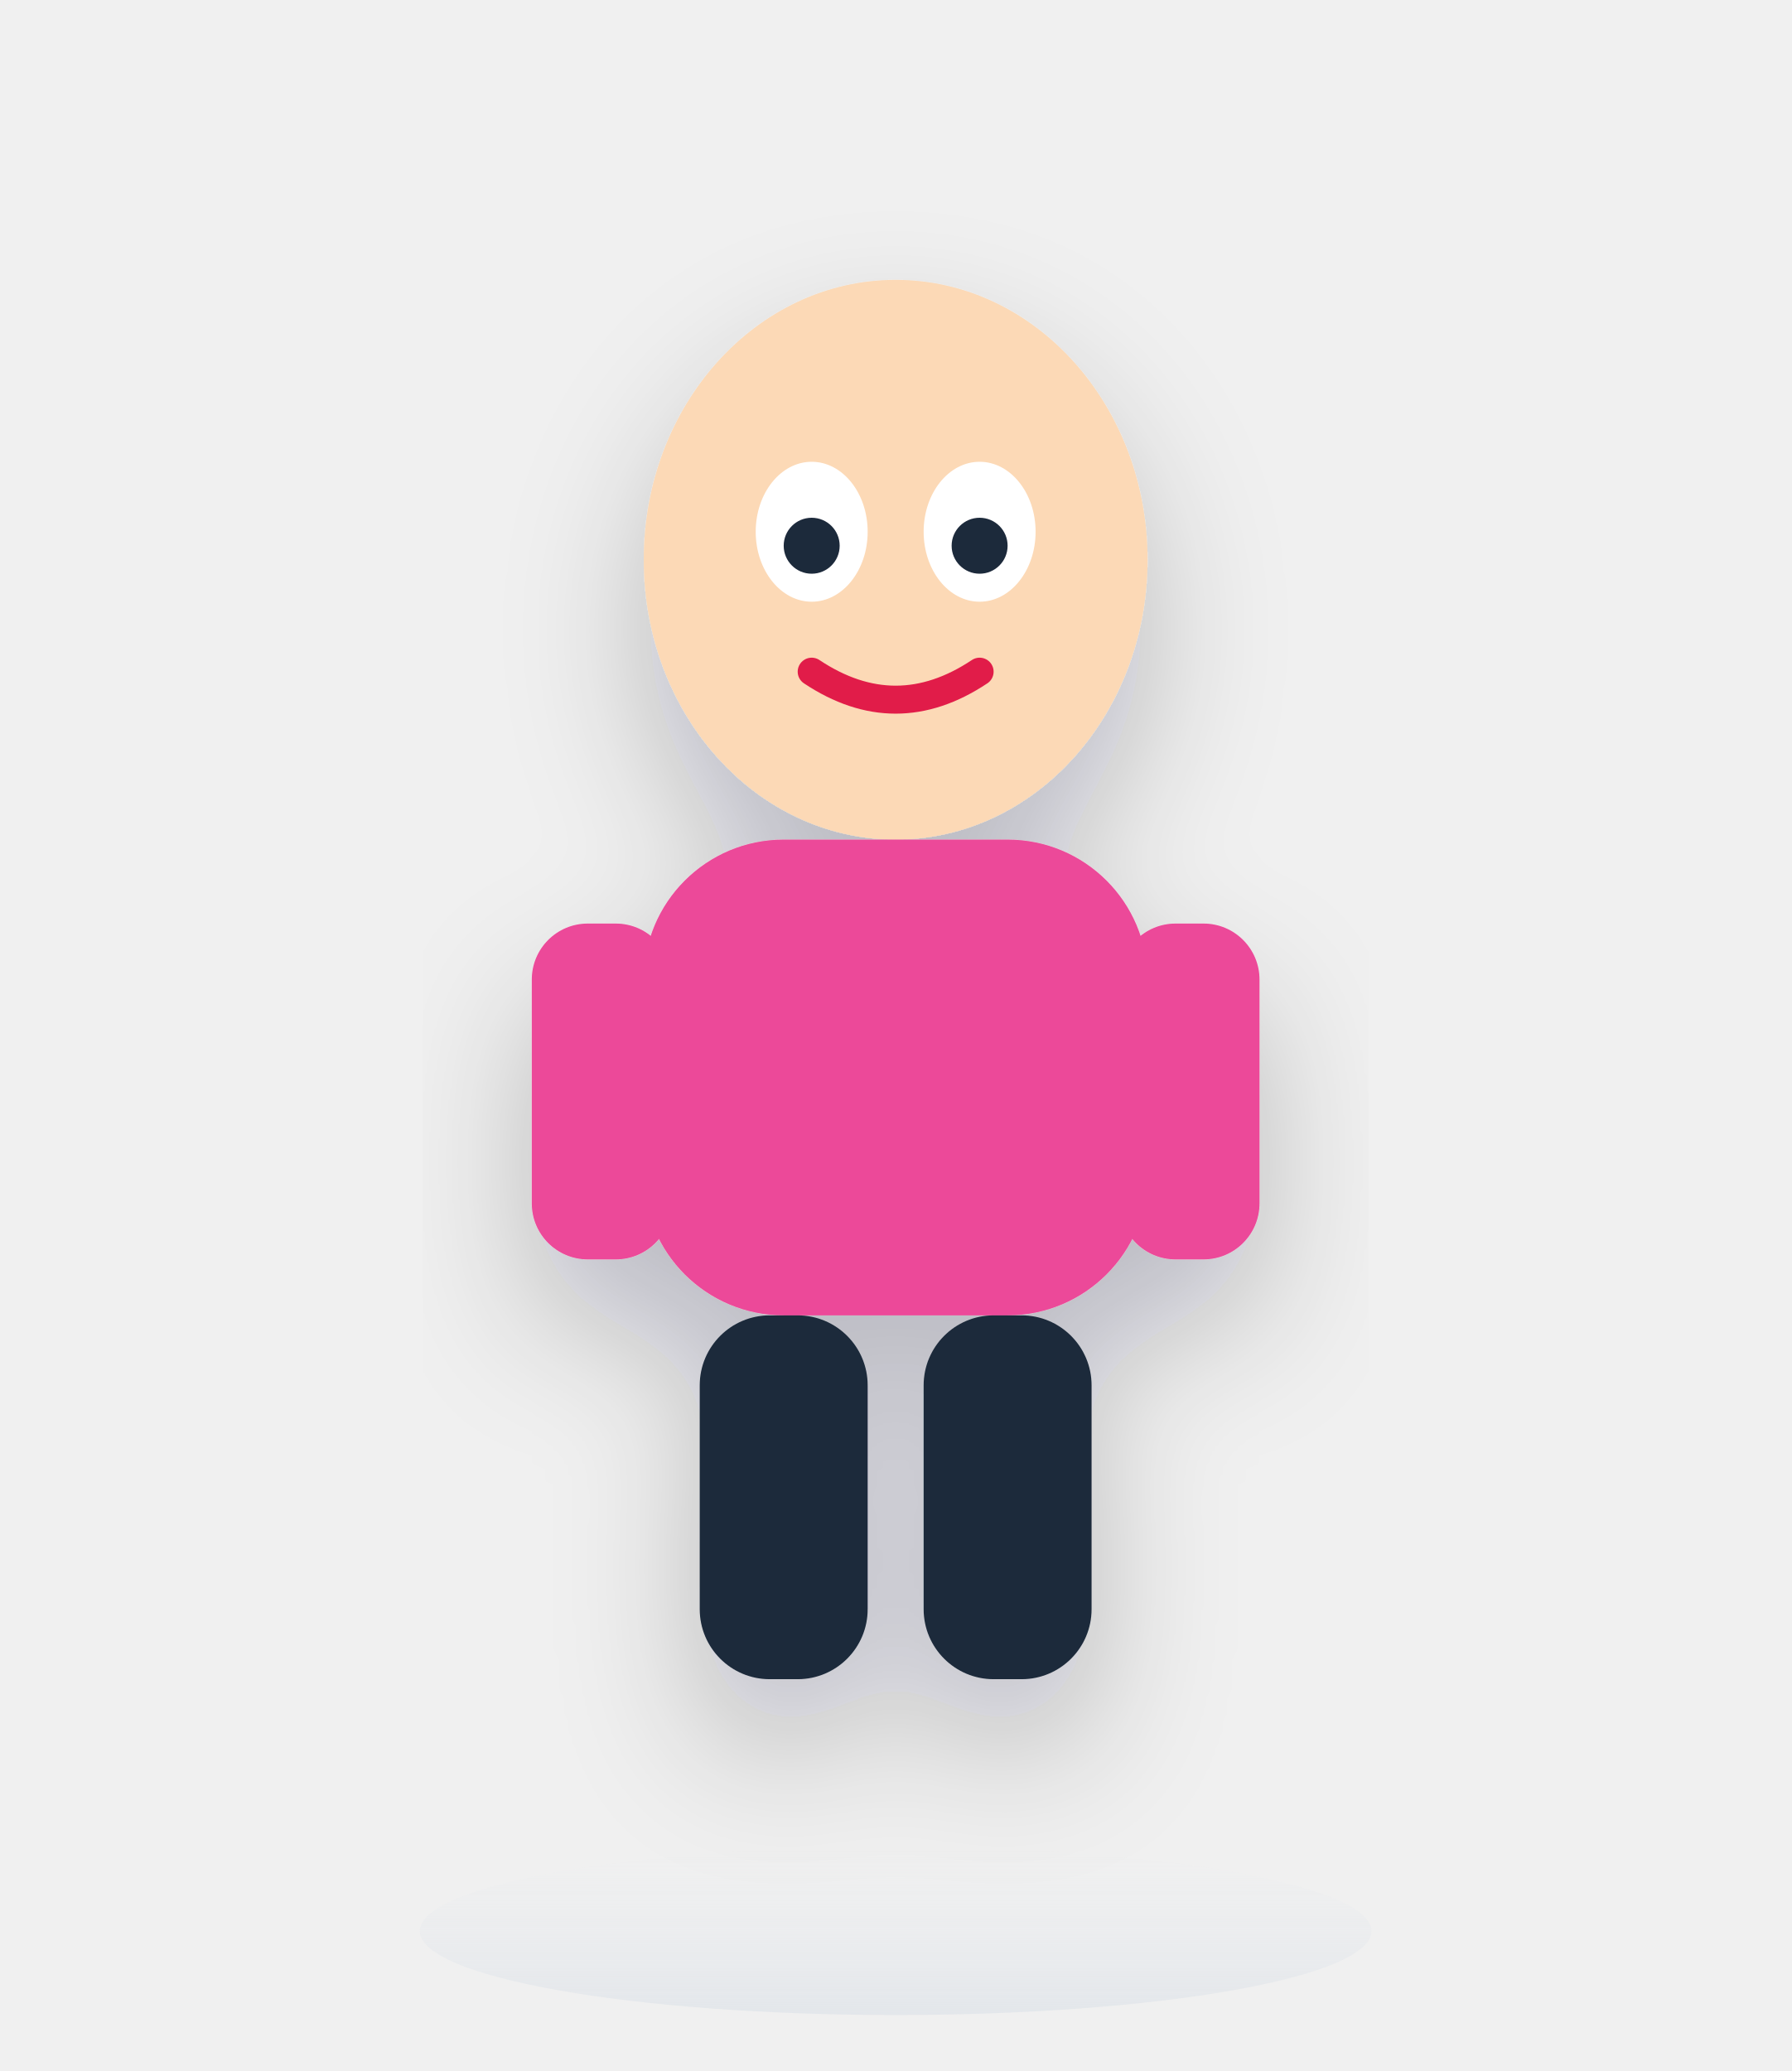
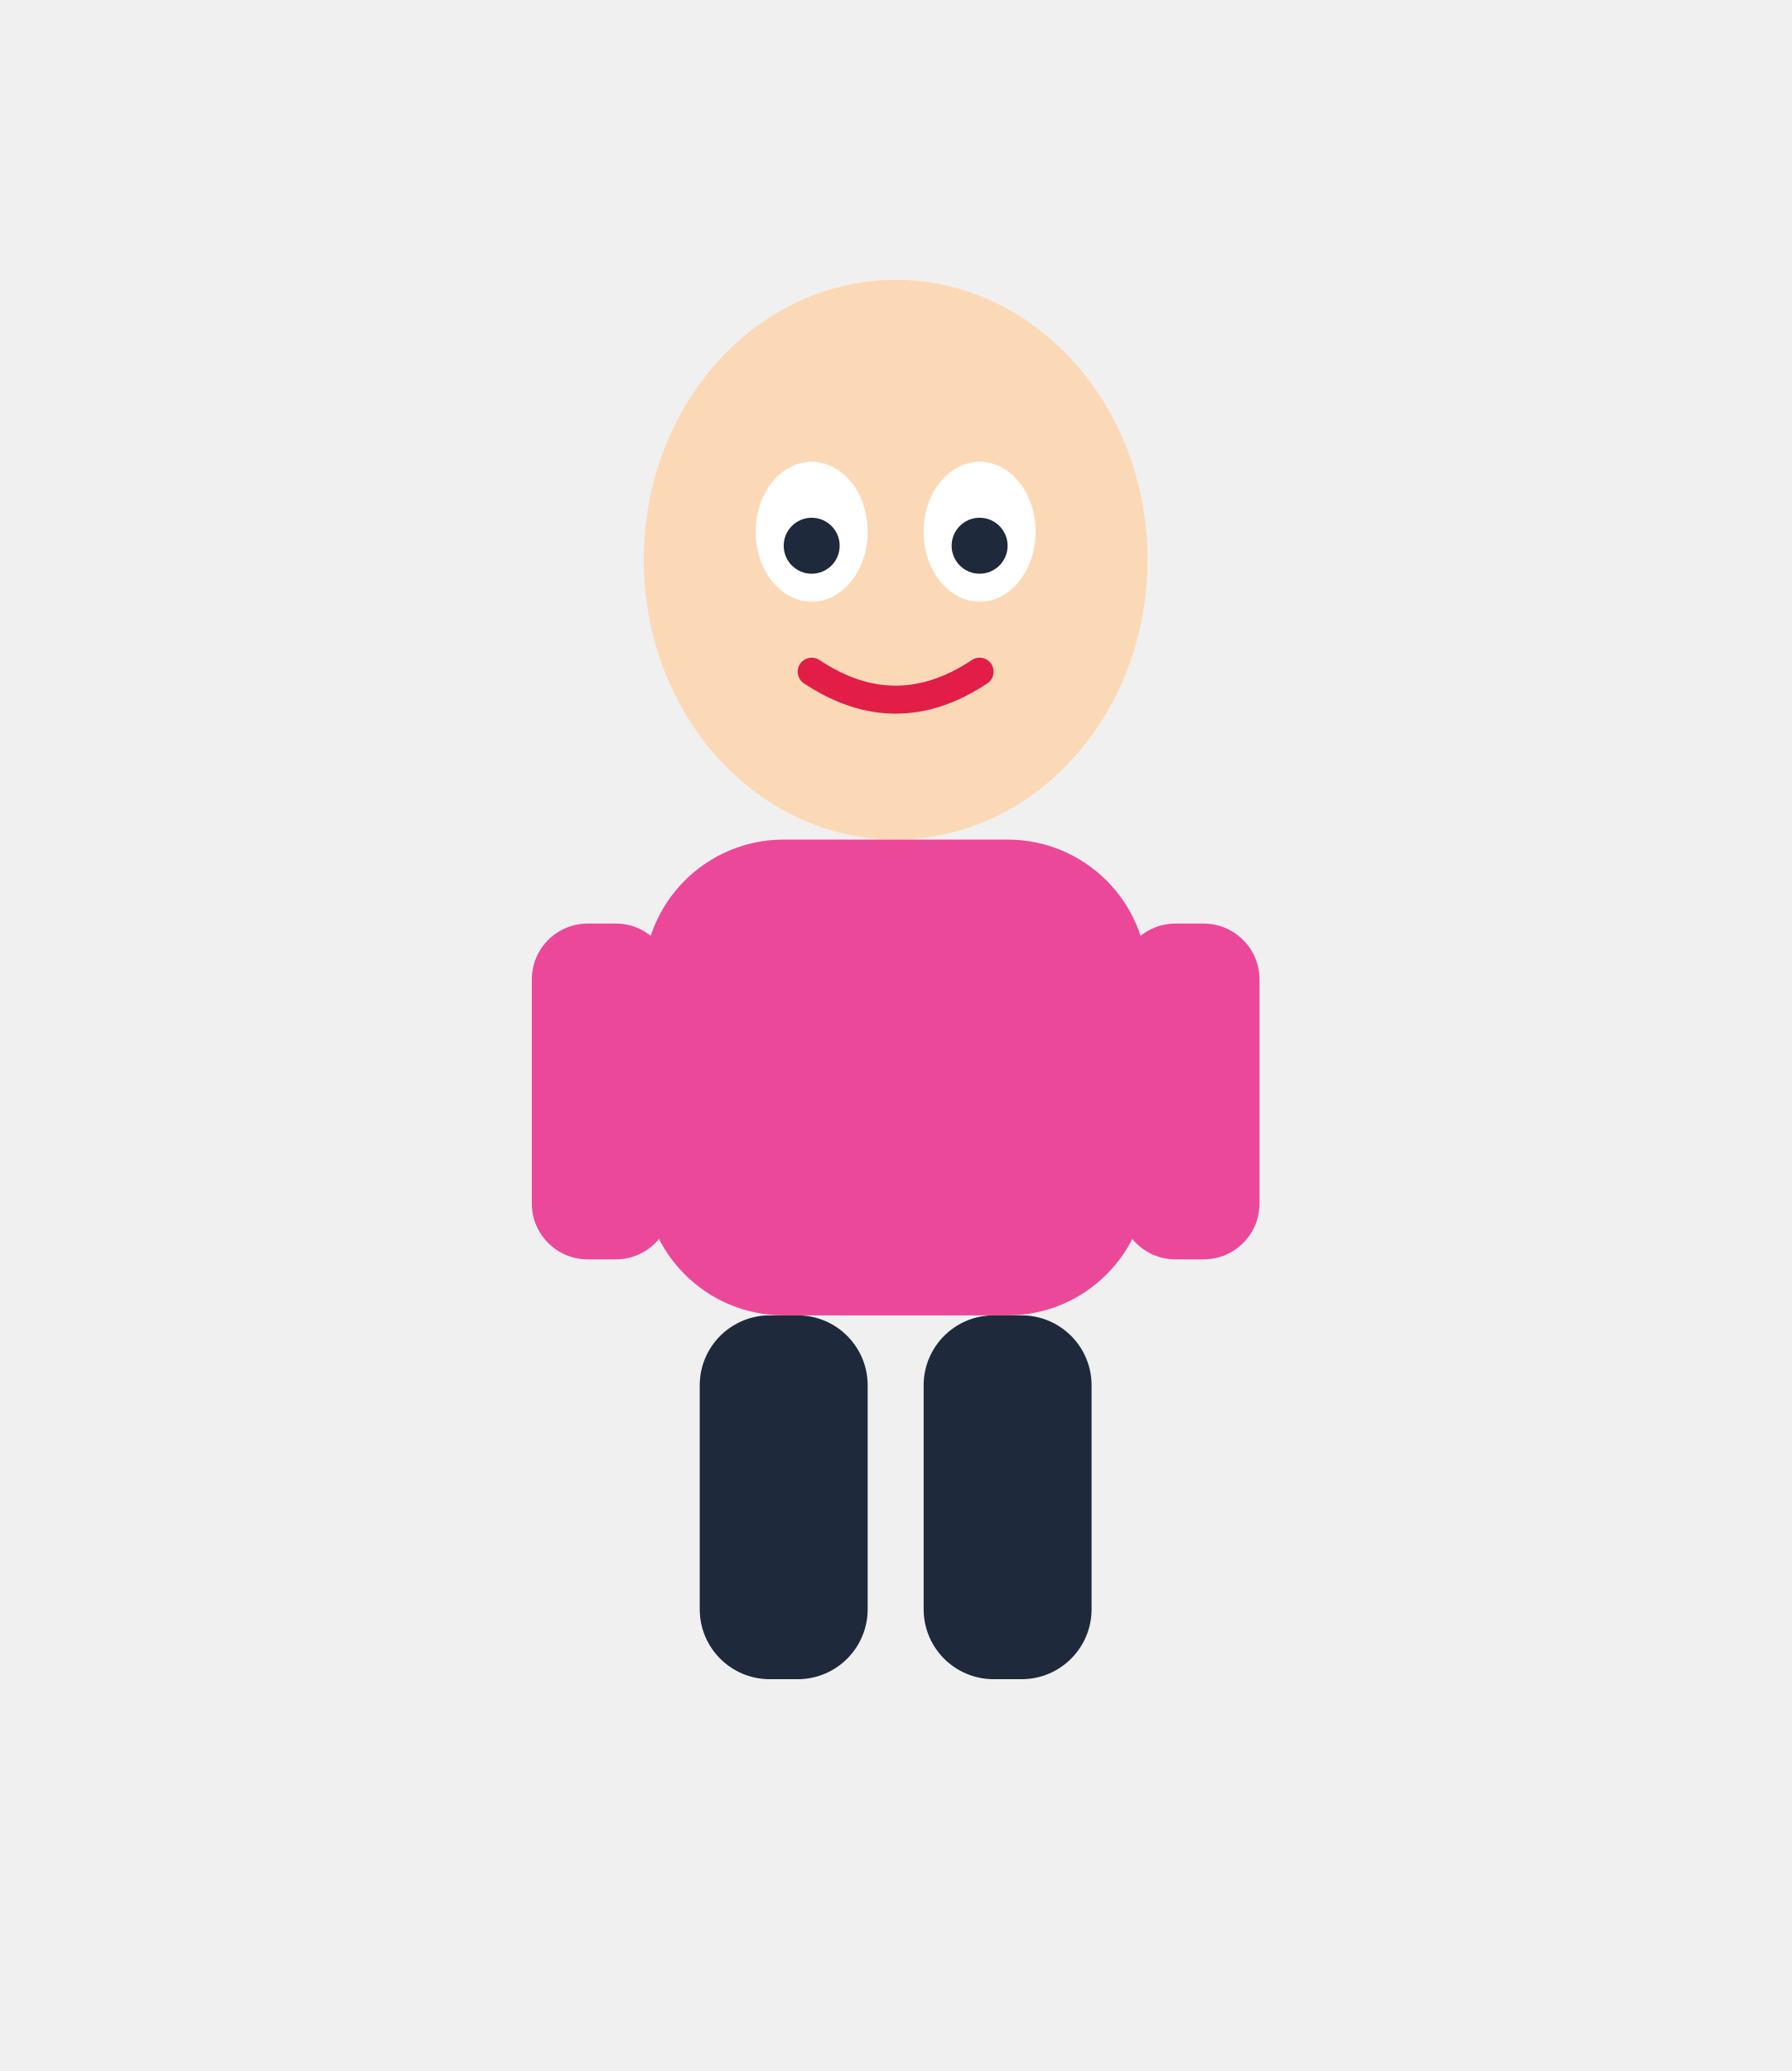
<svg xmlns="http://www.w3.org/2000/svg" viewBox="0 0 128 148" role="img" aria-hidden="true">
-   <defs>
-     <filter id="charShadow" x="-15%" y="-10%" width="130%" height="130%">
-       <feDropShadow dx="0" dy="5" stdDeviation="5" flood-color="#0f172a" flood-opacity="0.22" />
-     </filter>
-     <linearGradient id="floor" x1="0" y1="0" x2="0" y2="1">
-       <stop offset="0%" stop-color="#e2e8f0" stop-opacity="0" />
-       <stop offset="100%" stop-color="#cbd5e1" stop-opacity="0.35" />
-     </linearGradient>
-   </defs>
-   <ellipse cx="64" cy="138" rx="34" ry="6" fill="url(#floor)" />
-   <g filter="url(#charShadow)">
-     <ellipse cx="64" cy="40" rx="18" ry="20" fill="#fcd9b6" />
-     <ellipse cx="58" cy="38" rx="4" ry="5" fill="#ffffff" />
-     <ellipse cx="70" cy="38" rx="4" ry="5" fill="#ffffff" />
-     <circle cx="58" cy="39" r="2" fill="#1e293b" />
-     <circle cx="70" cy="39" r="2" fill="#1e293b" />
-     <path d="M58 48 Q64 52 70 48" fill="none" stroke="#e11d48" stroke-width="2" stroke-linecap="round" />
-     <rect x="46" y="60" width="36" height="34" rx="10" fill="#ec4899" />
-     <rect x="38" y="66" width="10" height="24" rx="4" fill="#ec4899" />
-     <rect x="80" y="66" width="10" height="24" rx="4" fill="#ec4899" />
-     <rect x="50" y="94" width="12" height="26" rx="5" fill="#1e293b" />
-     <rect x="66" y="94" width="12" height="26" rx="5" fill="#1e293b" />
-   </g>
+   <ellipse cx="64" cy="40" rx="18" ry="20" fill="#fcd9b6" />
+   <ellipse cx="58" cy="38" rx="4" ry="5" fill="#ffffff" />
+   <ellipse cx="70" cy="38" rx="4" ry="5" fill="#ffffff" />
+   <circle cx="58" cy="39" r="2" fill="#1e293b" />
+   <circle cx="70" cy="39" r="2" fill="#1e293b" />
+   <path d="M58 48 Q64 52 70 48" fill="none" stroke="#e11d48" stroke-width="2" stroke-linecap="round" />
+   <rect x="46" y="60" width="36" height="34" rx="10" fill="#ec4899" />
+   <rect x="38" y="66" width="10" height="24" rx="4" fill="#ec4899" />
+   <rect x="80" y="66" width="10" height="24" rx="4" fill="#ec4899" />
+   <rect x="50" y="94" width="12" height="26" rx="5" fill="#1e293b" />
+   <rect x="66" y="94" width="12" height="26" rx="5" fill="#1e293b" />
</svg>
